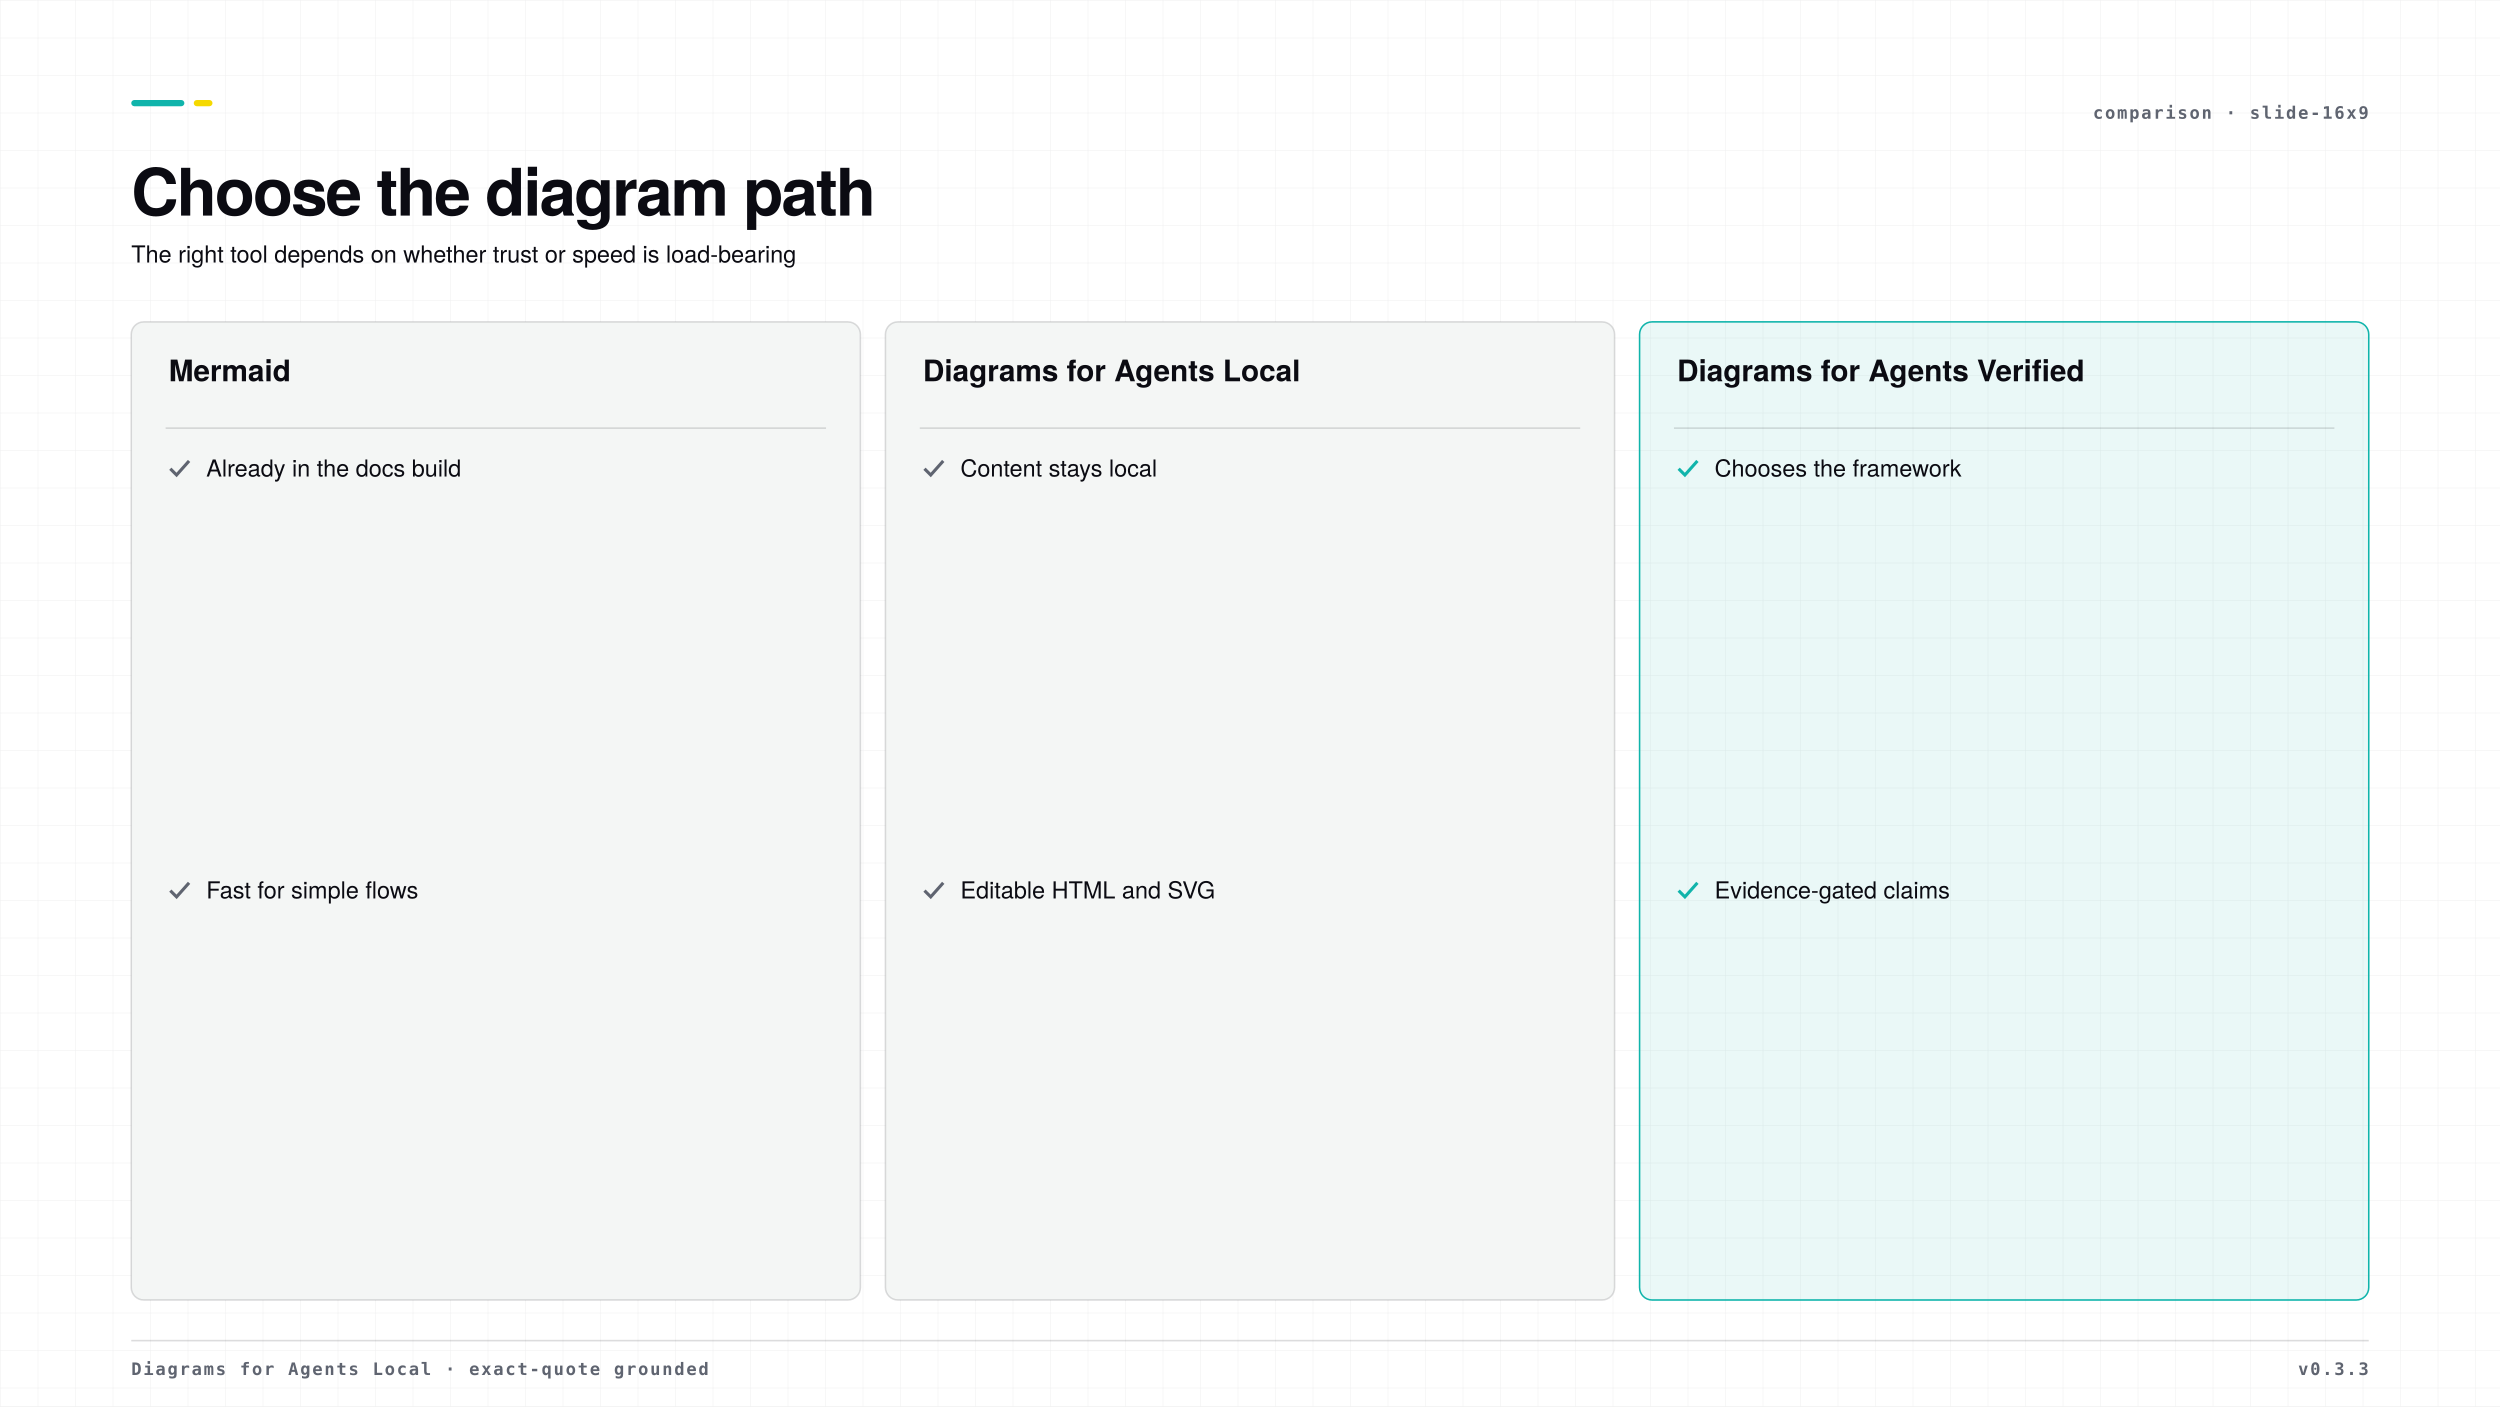
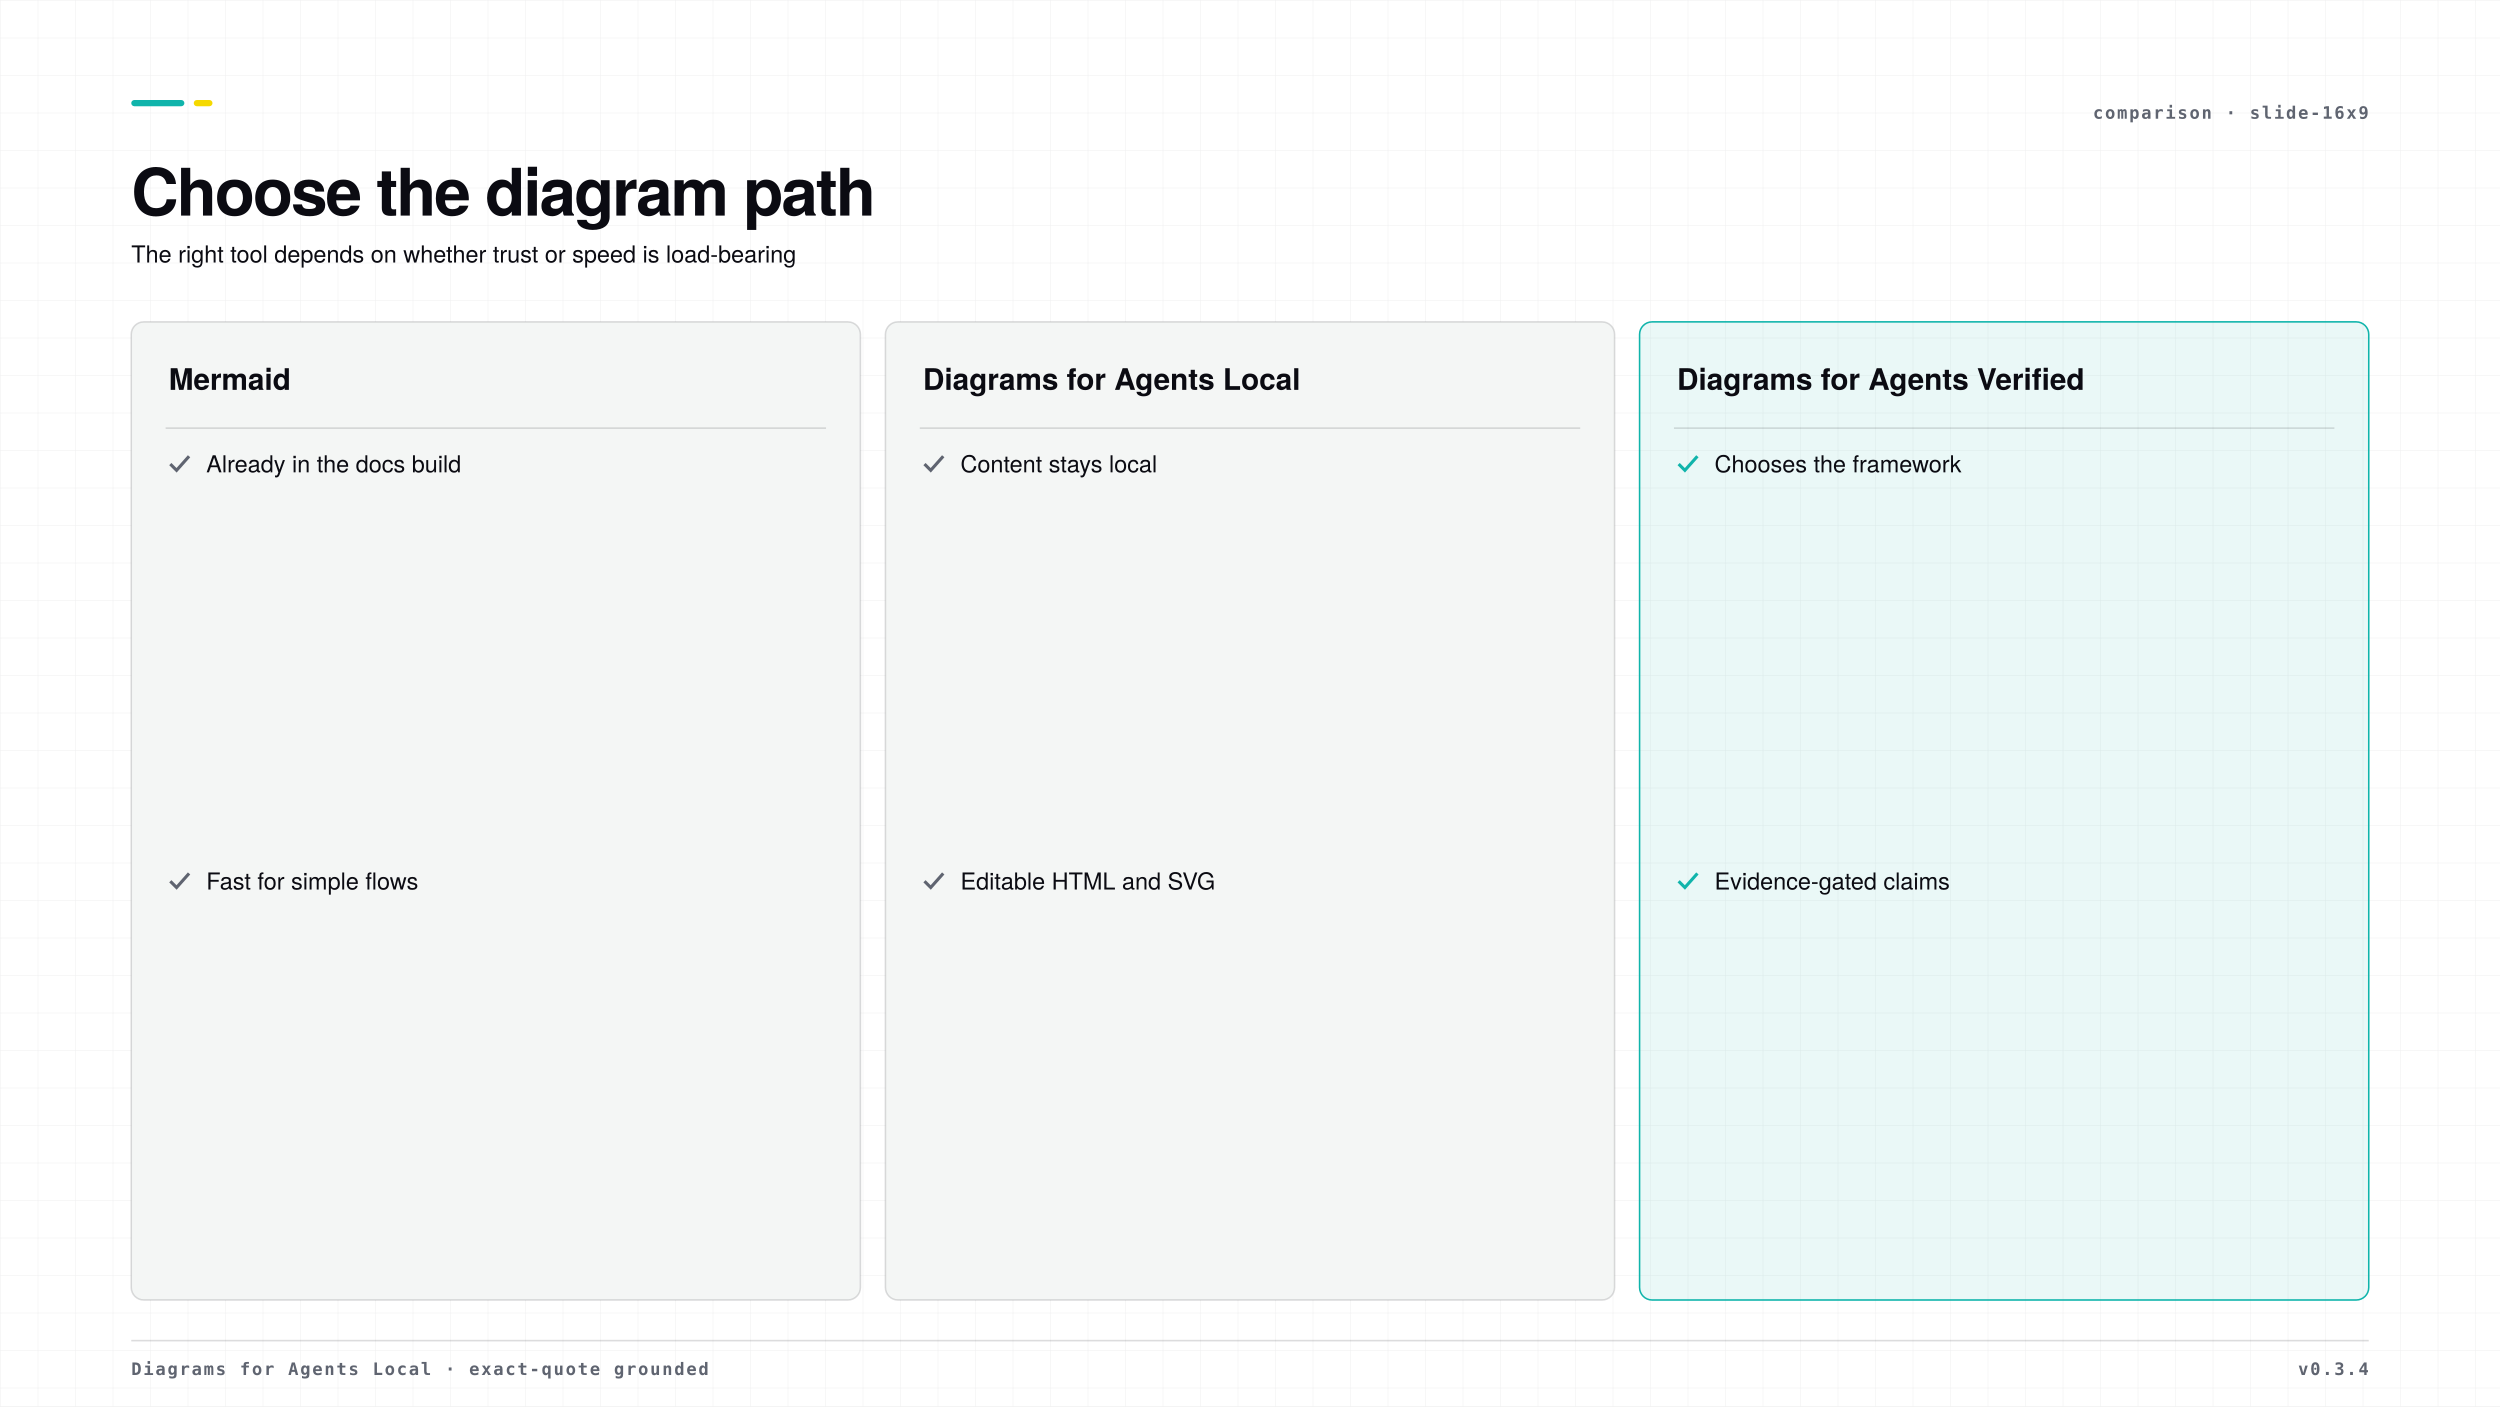
<svg xmlns="http://www.w3.org/2000/svg" role="img" aria-labelledby="diagrams-for-agents-title diagrams-for-agents-desc" viewBox="0 0 1600 900" width="1600" height="900" data-diagrams-for-agents-family="comparison">
  <style>
    :root{--paper:#ffffff;--paper-2:#f4f6f5;--ink:#0b0b12;--muted:#5f6470;--accent:#10b4ab;--accent-2:#f5d900;--accent-soft:#10b4ab1c;--rule:#0b0b1220;--rule-strong:#0b0b125c}
    text{font-family:Avenir Next, Helvetica Neue, sans-serif;fill:#0b0b12}
    .eyebrow,.axis,.edge-label,.meta{font-family:ui-monospace,SFMono-Regular,Menlo,monospace;text-transform:uppercase;letter-spacing:.1em;fill:#5f6470}
    .eyebrow{font-size:11px;font-weight:700}.meta{font-size:9px;font-weight:620;letter-spacing:.06em}.axis{font-size:11px;font-weight:650}.edge-label{font-size:10px;font-weight:650}
  </style>
  <defs>
    <marker id="arrow" markerWidth="8" markerHeight="6" refX="7" refY="3" orient="auto">
      <path d="M0 0L8 3L0 6Z" fill="#5f6470" />
    </marker>
    <pattern id="paper-grid" width="24" height="24" patternUnits="userSpaceOnUse">
      <path d="M24 0H0V24" fill="none" stroke="#0b0b1224" stroke-width=".65" />
    </pattern>
  </defs>
  <rect width="100%" height="100%" fill="#ffffff" />
  <rect width="100%" height="100%" fill="url(#paper-grid)" opacity=".44" />
  <rect x="84" y="64" width="34" height="4" rx="2" fill="#10b4ab" />
  <rect x="124" y="64" width="12" height="4" rx="2" fill="#f5d900" />
  <text font-family="Avenir Next, Helvetica Neue, sans-serif" letter-spacing="-.03em" x="84" y="138" text-anchor="start" font-size="42" font-weight="760" fill="#0b0b12" class="diagram-title">
    <tspan x="84" dy="0">Choose the diagram path</tspan>
  </text>
  <text x="84" y="168" text-anchor="start" font-size="15" font-weight="500" fill="#5f6470" class="diagram-subtitle">
    <tspan x="84" dy="0">The right tool depends on whether trust or speed is load-bearing</tspan>
  </text>
  <text x="1516" y="76" text-anchor="end" class="eyebrow">comparison · slide-16x9</text>
  <g>
    <rect x="84" y="206" width="466.667" height="626" rx="8" fill="#f4f6f5" stroke="#0b0b1224" />
-     <text x="108" y="244" text-anchor="start" font-size="19" font-weight="720" fill="#0b0b12" class="">
+     <text x="108" y="249.5" text-anchor="start" style="font-size:19px" font-weight="720" fill="#0b0b12">
      <tspan x="108" dy="0">Mermaid</tspan>
    </text>
    <line x1="106" y1="274" x2="528.667" y2="274" stroke="#0b0b1224" />
-     <path d="M 109 300 l 4 4 l 8 -9" fill="none" stroke="#5f6470" stroke-width="2" />
-     <text x="132" y="305" text-anchor="start" font-size="15" font-weight="500" fill="#0b0b12" class="">
+     <path d="M 109 297 l 4 4 l 8 -9" fill="none" stroke="#5f6470" stroke-width="2" />
+     <text x="132" y="302.3" text-anchor="start" style="font-size:15px" font-weight="500" fill="#0b0b12">
      <tspan x="132" dy="0">Already in the docs build</tspan>
    </text>
-     <path d="M 109 570 l 4 4 l 8 -9" fill="none" stroke="#5f6470" stroke-width="2" />
-     <text x="132" y="575" text-anchor="start" font-size="15" font-weight="500" fill="#0b0b12" class="">
+     <path d="M 109 564 l 4 4 l 8 -9" fill="none" stroke="#5f6470" stroke-width="2" />
+     <text x="132" y="569.3" text-anchor="start" style="font-size:15px" font-weight="500" fill="#0b0b12">
      <tspan x="132" dy="0">Fast for simple flows</tspan>
    </text>
  </g>
  <g>
    <rect x="566.667" y="206" width="466.667" height="626" rx="8" fill="#f4f6f5" stroke="#0b0b1224" />
-     <text x="590.667" y="244" text-anchor="start" font-size="19" font-weight="720" fill="#0b0b12" class="">
-       <tspan x="590.667" dy="0">Diagrams for Agents Local</tspan>
+     <text x="590.7" y="249.5" text-anchor="start" style="font-size:19px" font-weight="720" fill="#0b0b12">
+       <tspan x="590.7" dy="0">Diagrams for Agents Local</tspan>
    </text>
    <line x1="588.667" y1="274" x2="1011.333" y2="274" stroke="#0b0b1224" />
-     <path d="M 591.667 300 l 4 4 l 8 -9" fill="none" stroke="#5f6470" stroke-width="2" />
-     <text x="614.667" y="305" text-anchor="start" font-size="15" font-weight="500" fill="#0b0b12" class="">
-       <tspan x="614.667" dy="0">Content stays local</tspan>
+     <path d="M 591.667 297 l 4 4 l 8 -9" fill="none" stroke="#5f6470" stroke-width="2" />
+     <text x="614.7" y="302.3" text-anchor="start" style="font-size:15px" font-weight="500" fill="#0b0b12">
+       <tspan x="614.7" dy="0">Content stays local</tspan>
    </text>
-     <path d="M 591.667 570 l 4 4 l 8 -9" fill="none" stroke="#5f6470" stroke-width="2" />
-     <text x="614.667" y="575" text-anchor="start" font-size="15" font-weight="500" fill="#0b0b12" class="">
-       <tspan x="614.667" dy="0">Editable HTML and SVG</tspan>
+     <path d="M 591.667 564 l 4 4 l 8 -9" fill="none" stroke="#5f6470" stroke-width="2" />
+     <text x="614.7" y="569.3" text-anchor="start" style="font-size:15px" font-weight="500" fill="#0b0b12">
+       <tspan x="614.7" dy="0">Editable HTML and SVG</tspan>
    </text>
  </g>
  <g>
    <rect x="1049.333" y="206" width="466.667" height="626" rx="8" fill="#10b4ab16" stroke="#10b4ab" />
-     <text x="1073.333" y="244" text-anchor="start" font-size="19" font-weight="720" fill="#0b0b12" class="">
-       <tspan x="1073.333" dy="0">Diagrams for Agents Verified</tspan>
+     <text x="1073.3" y="249.5" text-anchor="start" style="font-size:19px" font-weight="720" fill="#0b0b12">
+       <tspan x="1073.3" dy="0">Diagrams for Agents Verified</tspan>
    </text>
    <line x1="1071.333" y1="274" x2="1494" y2="274" stroke="#0b0b1224" />
-     <path d="M 1074.333 300 l 4 4 l 8 -9" fill="none" stroke="#10b4ab" stroke-width="2" />
-     <text x="1097.333" y="305" text-anchor="start" font-size="15" font-weight="500" fill="#0b0b12" class="">
-       <tspan x="1097.333" dy="0">Chooses the framework</tspan>
+     <path d="M 1074.333 297 l 4 4 l 8 -9" fill="none" stroke="#10b4ab" stroke-width="2" />
+     <text x="1097.3" y="302.3" text-anchor="start" style="font-size:15px" font-weight="500" fill="#0b0b12">
+       <tspan x="1097.3" dy="0">Chooses the framework</tspan>
    </text>
-     <path d="M 1074.333 570 l 4 4 l 8 -9" fill="none" stroke="#10b4ab" stroke-width="2" />
-     <text x="1097.333" y="575" text-anchor="start" font-size="15" font-weight="500" fill="#0b0b12" class="">
-       <tspan x="1097.333" dy="0">Evidence-gated claims</tspan>
+     <path d="M 1074.333 564 l 4 4 l 8 -9" fill="none" stroke="#10b4ab" stroke-width="2" />
+     <text x="1097.3" y="569.3" text-anchor="start" style="font-size:15px" font-weight="500" fill="#0b0b12">
+       <tspan x="1097.3" dy="0">Evidence-gated claims</tspan>
    </text>
  </g>
  <line x1="84" y1="858" x2="1516" y2="858" stroke="#0b0b1224" />
  <text x="84" y="880" class="eyebrow">Diagrams for Agents Local · exact-quote grounded</text>
-   <text x="1516" y="880" text-anchor="end" class="eyebrow">v0.3.3</text>
+   <text x="1516" y="880" text-anchor="end" class="eyebrow">v0.3.4</text>
</svg>
